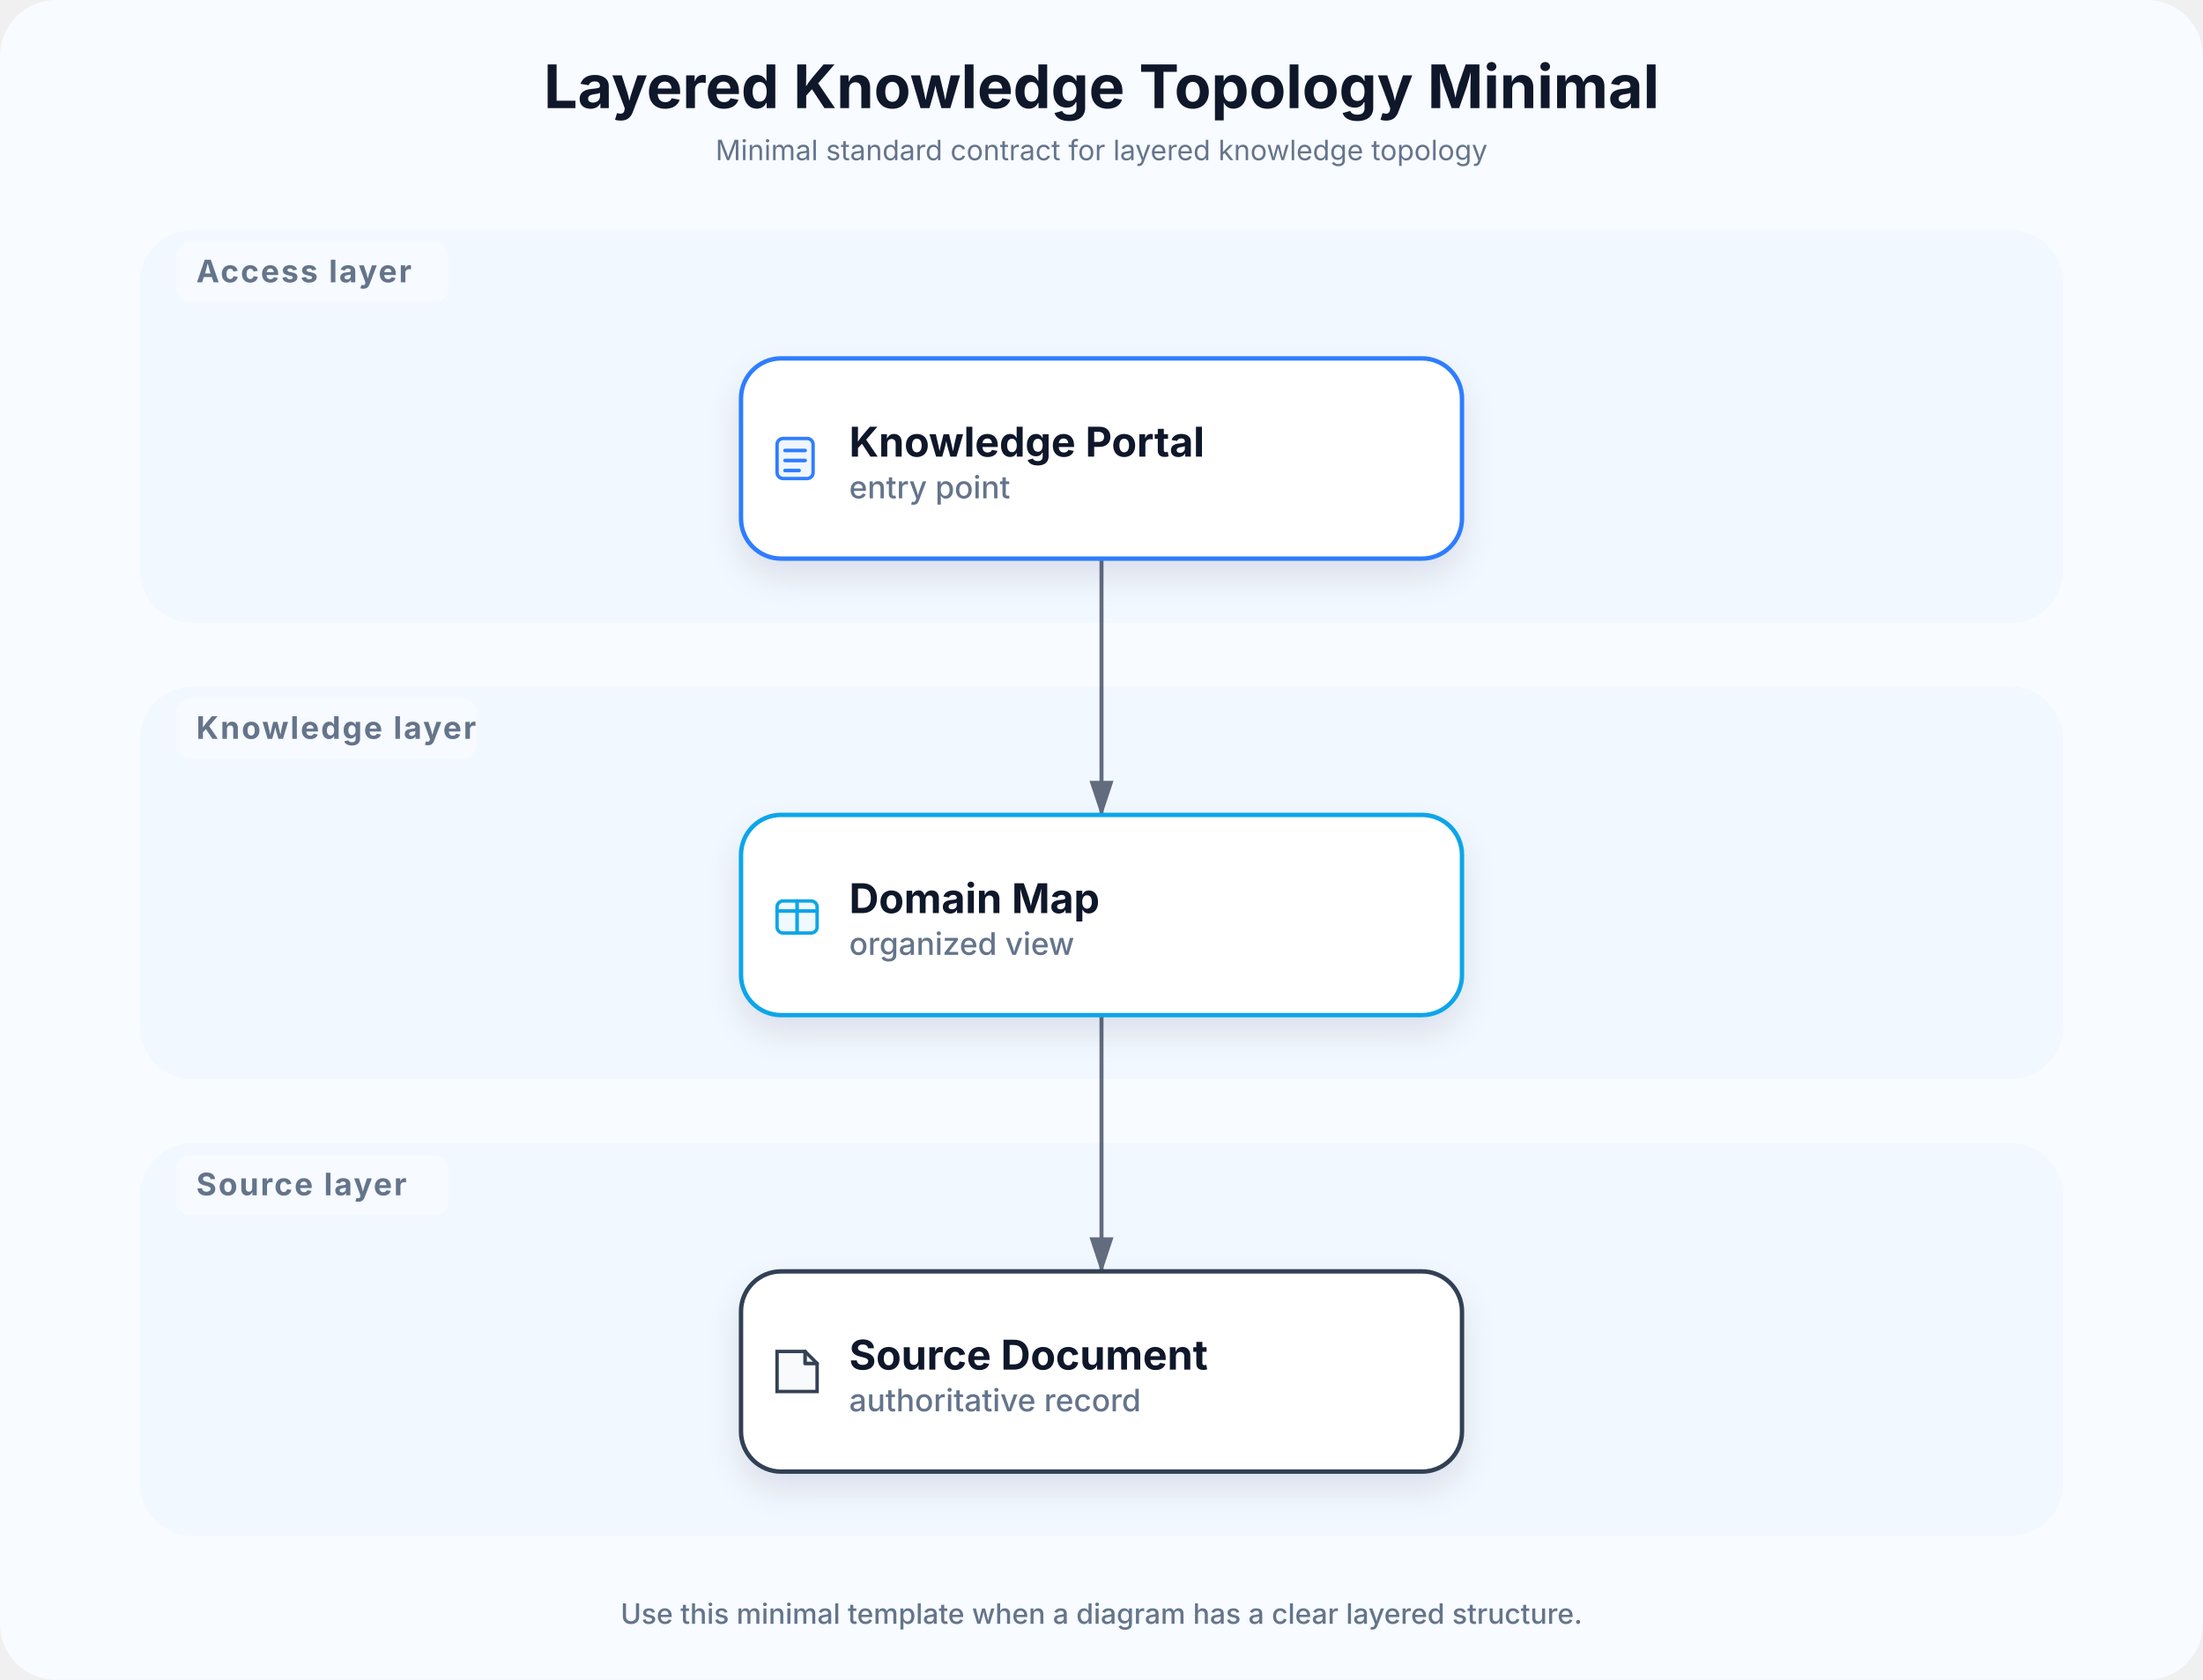
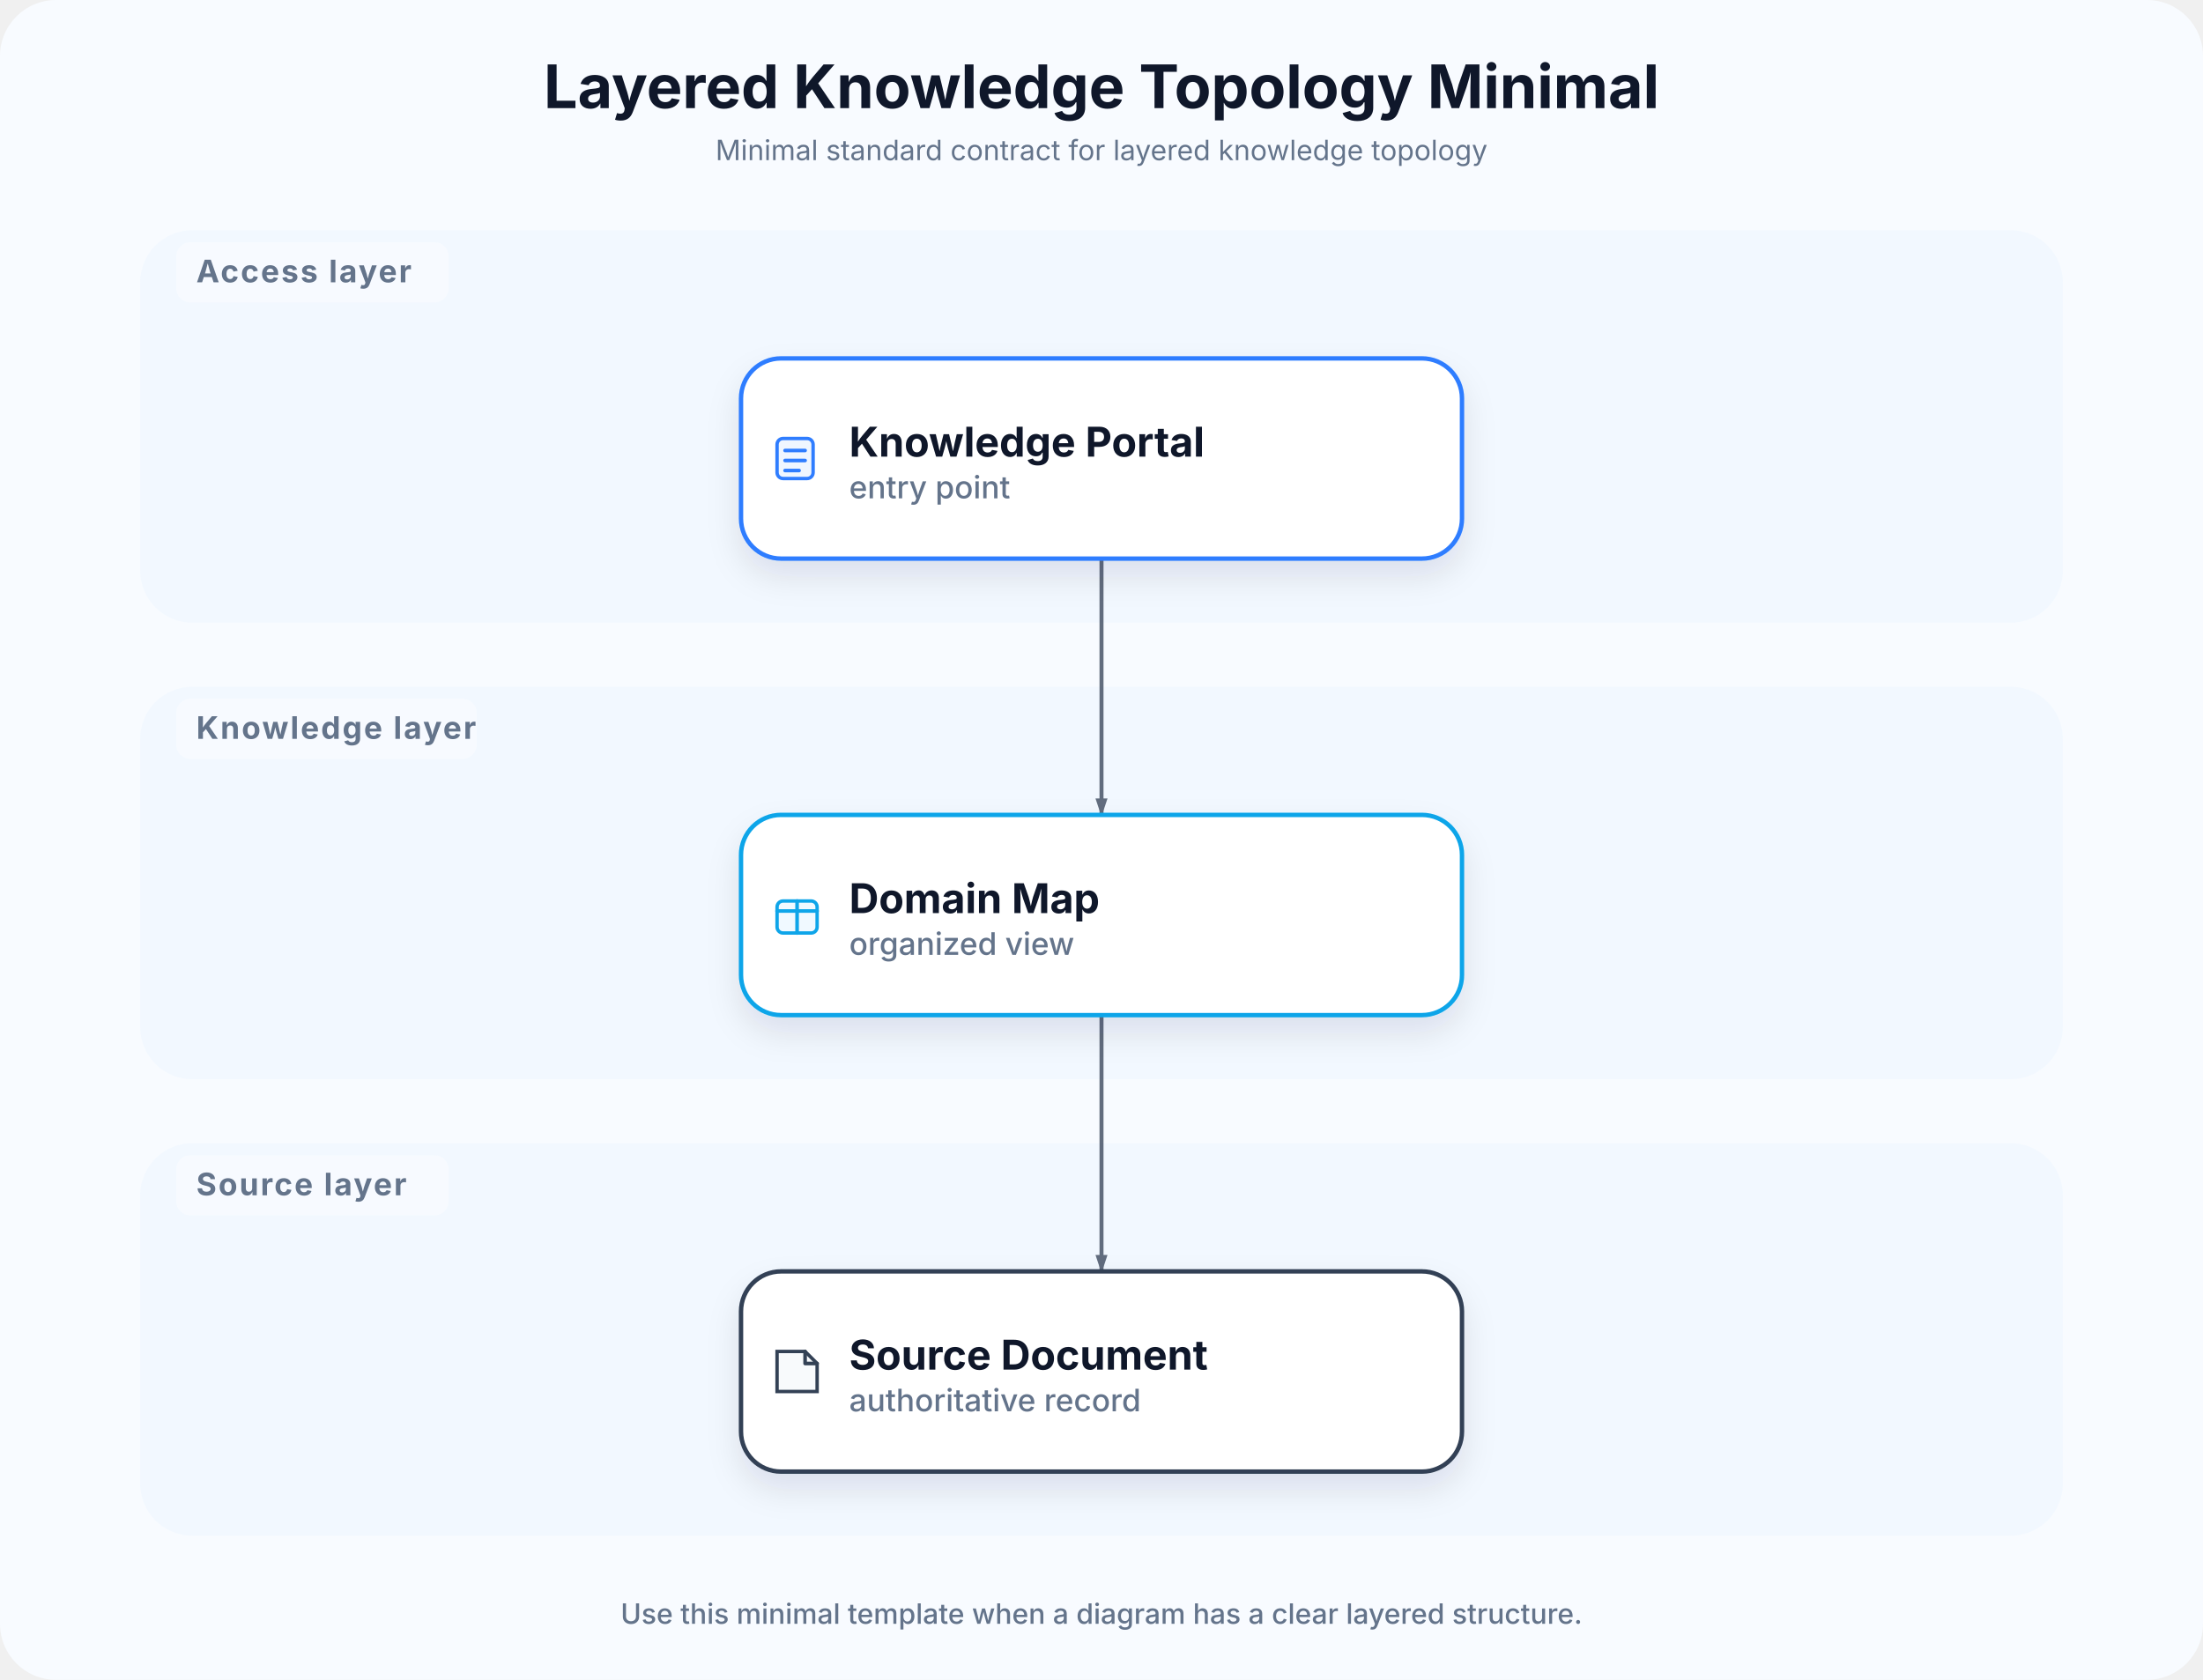
<svg xmlns="http://www.w3.org/2000/svg" width="1100" height="839" viewBox="0 0 1100 839" role="img" aria-label="Layered Knowledge Topology Minimal" data-style="modern-tech" data-diagram-type="layered_knowledge_topology">
  <defs>
    <filter id="shadow" x="-20%" y="-30%" width="140%" height="170%">
      <feDropShadow dx="0" dy="8" stdDeviation="8" flood-color="#0F172A" flood-opacity="0.1" />
    </filter>
-     <marker id="arrow" markerWidth="10" markerHeight="10" refX="8.5" refY="3" orient="auto" markerUnits="strokeWidth">
-       <path d="M0,0 L0,6 L9,3 z" fill="context-stroke" />
+     <marker id="arrow" markerWidth="9" markerHeight="9" refX="8.2" refY="3" orient="auto" markerUnits="userSpaceOnUse">
+       <path d="M0,0 L0,6 L9,3 z" fill="#334155" />
    </marker>
-     <marker id="arrow-fanout" markerWidth="10" markerHeight="10" refX="8.5" refY="3" orient="auto" markerUnits="strokeWidth">
-       <path d="M0,0 L0,6 L9,3 z" fill="context-stroke" />
+     <marker id="arrow-fanout" markerWidth="9" markerHeight="9" refX="8.2" refY="3" orient="auto" markerUnits="userSpaceOnUse">
+       <path d="M0,0 L0,6 L9,3 z" fill="#2563EB" />
    </marker>
-     <marker id="arrow-fanin" markerWidth="10" markerHeight="10" refX="8.5" refY="3" orient="auto" markerUnits="strokeWidth">
-       <path d="M0,0 L0,6 L9,3 z" fill="context-stroke" />
+     <marker id="arrow-fanin" markerWidth="9" markerHeight="9" refX="8.2" refY="3" orient="auto" markerUnits="userSpaceOnUse">
+       <path d="M0,0 L0,6 L9,3 z" fill="#16A34A" />
    </marker>
    <style>
-     [data-style="modern-tech"] .title{font:700 30px Inter,Segoe UI,Aptos,Arial,sans-serif;fill:#0F172A;letter-spacing:0;text-transform:none}
-     [data-style="modern-tech"] .subtitle{font:400 14px Inter,Segoe UI,Aptos,Arial,sans-serif;fill:#64748B}
-     [data-style="modern-tech"] .group-label{font:700 15.5px Inter,Segoe UI,Aptos,Arial,sans-serif;fill:#64748B;letter-spacing:.06em;text-transform:uppercase}
-     [data-style="modern-tech"] .card-title{font:700 18px Inter,Segoe UI,Aptos,Arial,sans-serif;fill:#0F172A}
-     [data-style="modern-tech"] .card-sub{font:500 13.5px Inter,Segoe UI,Aptos,Arial,sans-serif;fill:#64748B}
-     [data-style="modern-tech"] .edge{fill:none;stroke:#334155;stroke-width:2;stroke-linecap:round;stroke-linejoin:round;opacity:0.76}
-     [data-style="modern-tech"] .fanout{stroke:#2563EB;opacity:0.74}
-     [data-style="modern-tech"] .fanin{stroke:#16A34A;opacity:0.74}
-     [data-style="modern-tech"] .route-shared{marker-end:none}
-     [data-style="modern-tech"] .edge-dashed{stroke-dasharray:8 8;opacity:0.66}
-     [data-style="modern-tech"] .note{font:500 14px Inter,Segoe UI,Aptos,Arial,sans-serif;fill:#64748B}
-     [data-style="modern-tech"] .mono{font-family:Inter,Segoe UI,Aptos,Arial,sans-serif}
-     [data-style="modern-tech"] .table-header{font:700 15.5px Inter,Segoe UI,Aptos,Arial,sans-serif;fill:#0F172A;letter-spacing:.06em;text-transform:uppercase}
-     [data-style="modern-tech"] .table-cell{font:500 17px Inter,Segoe UI,Aptos,Arial,sans-serif;fill:#0F172A}
-     [data-style="modern-tech"] .table-cell-secondary{font:500 17px Inter,Segoe UI,Aptos,Arial,sans-serif;fill:#64748B}
-     [data-style="modern-tech"] .info-panel-title{font:700 15.5px Inter,Segoe UI,Aptos,Arial,sans-serif;fill:#0F172A;letter-spacing:.06em;text-transform:uppercase}
-     [data-style="modern-tech"] .info-panel-item{font:500 14px Inter,Segoe UI,Aptos,Arial,sans-serif;fill:#64748B}
-     [data-style="modern-tech"] .tree-level-label{font:700 15.5px Inter,Segoe UI,Aptos,Arial,sans-serif;fill:#64748B;letter-spacing:.06em;text-transform:uppercase}
-     [data-style="modern-tech"] .hub-label{font:700 15.5px Inter,Segoe UI,Aptos,Arial,sans-serif;fill:#64748B;letter-spacing:.06em;text-transform:uppercase}
-     [data-style="modern-tech"] .icon-line{fill:none;stroke-width:1.8;stroke-linecap:round;stroke-linejoin:round}
+     [data-style=modern-tech] .title{font:700 30px Inter,Segoe UI,Aptos,Arial,sans-serif;fill:#0F172A;letter-spacing:0;text-transform:none}
+     [data-style=modern-tech] .subtitle{font:400 14px Inter,Segoe UI,Aptos,Arial,sans-serif;fill:#64748B}
+     [data-style=modern-tech] .group-label{font:700 15.5px Inter,Segoe UI,Aptos,Arial,sans-serif;fill:#64748B;letter-spacing:.06em;text-transform:uppercase}
+     [data-style=modern-tech] .card-title{font:700 18px Inter,Segoe UI,Aptos,Arial,sans-serif;fill:#0F172A}
+     [data-style=modern-tech] .card-sub{font:500 13.5px Inter,Segoe UI,Aptos,Arial,sans-serif;fill:#64748B}
+     [data-style=modern-tech] .edge{fill:none;stroke:#334155;stroke-width:2;stroke-linecap:round;stroke-linejoin:round;opacity:0.76}
+     [data-style=modern-tech] .fanout{stroke:#2563EB;opacity:0.74}
+     [data-style=modern-tech] .fanin{stroke:#16A34A;opacity:0.74}
+     [data-style=modern-tech] .route-shared{marker-end:none}
+     [data-style=modern-tech] .edge-dashed{stroke-dasharray:8 8;opacity:0.66}
+     [data-style=modern-tech] .note{font:500 14px Inter,Segoe UI,Aptos,Arial,sans-serif;fill:#64748B}
+     [data-style=modern-tech] .mono{font-family:Inter,Segoe UI,Aptos,Arial,sans-serif}
+     [data-style=modern-tech] .table-header{font:700 15.5px Inter,Segoe UI,Aptos,Arial,sans-serif;fill:#0F172A;letter-spacing:.06em;text-transform:uppercase}
+     [data-style=modern-tech] .table-cell{font:500 17px Inter,Segoe UI,Aptos,Arial,sans-serif;fill:#0F172A}
+     [data-style=modern-tech] .table-cell-secondary{font:500 17px Inter,Segoe UI,Aptos,Arial,sans-serif;fill:#64748B}
+     [data-style=modern-tech] .info-panel-title{font:700 15.5px Inter,Segoe UI,Aptos,Arial,sans-serif;fill:#0F172A;letter-spacing:.06em;text-transform:uppercase}
+     [data-style=modern-tech] .info-panel-item{font:500 14px Inter,Segoe UI,Aptos,Arial,sans-serif;fill:#64748B}
+     [data-style=modern-tech] .tree-level-label{font:700 15.5px Inter,Segoe UI,Aptos,Arial,sans-serif;fill:#64748B;letter-spacing:.06em;text-transform:uppercase}
+     [data-style=modern-tech] .hub-label{font:700 15.5px Inter,Segoe UI,Aptos,Arial,sans-serif;fill:#64748B;letter-spacing:.06em;text-transform:uppercase}
+     [data-style=modern-tech] .icon-line{fill:none;stroke-width:1.8;stroke-linecap:round;stroke-linejoin:round}
  </style>
  </defs>
  <rect x="0" y="0" width="1100" height="839" rx="28" fill="#F8FBFF" />
  <text x="550.0" y="54" text-anchor="middle" class="title">Layered Knowledge Topology Minimal</text>
  <text x="550.0" y="80.0" text-anchor="middle" class="subtitle">Minimal standard contract for layered knowledge topology</text>
  <rect x="70" y="115" width="960" height="196" class="group-panel" rx="26" fill="#EEF6FF" fill-opacity="0.58" />
  <rect x="70" y="343" width="960" height="196" class="group-panel" rx="26" fill="#EEF6FF" fill-opacity="0.58" />
  <rect x="70" y="571" width="960" height="196" class="group-panel" rx="26" fill="#EEF6FF" fill-opacity="0.58" />
-   <path d="M 550.0 279 L 550.0 407" class="edge direct-link" marker-end="url(#arrow)" data-from="portal" data-to="map" data-source-id="portal" data-target-id="map" />
-   <path d="M 550.0 507 L 550.0 635" class="edge direct-link" marker-end="url(#arrow)" data-from="map" data-to="source_doc" data-source-id="map" data-target-id="source_doc" />
+   <path d="M 550.0 279 L 550.0 407" class="edge direct-link" fill="none" marker-end="url(#arrow)" data-from="portal" data-to="map" data-source-id="portal" data-target-id="map" />
+   <path d="M 550.0 507 L 550.0 635" class="edge direct-link" fill="none" marker-end="url(#arrow)" data-from="map" data-to="source_doc" data-source-id="map" data-target-id="source_doc" />
  <g class="group-label-wrap">
    <rect x="88" y="121" width="136.0" height="30" rx="7" fill="#F8FBFF" fill-opacity="0.78" />
    <text x="98" y="141" class="group-label">Access layer</text>
  </g>
  <g class="group-label-wrap">
    <rect x="88" y="349" width="150.0" height="30" rx="7" fill="#F8FBFF" fill-opacity="0.78" />
    <text x="98" y="369" class="group-label">Knowledge layer</text>
  </g>
  <g class="group-label-wrap">
    <rect x="88" y="577" width="136.0" height="30" rx="7" fill="#F8FBFF" fill-opacity="0.78" />
    <text x="98" y="597" class="group-label">Source layer</text>
  </g>
  <g id="node-portal" class="card node-card">
    <rect x="370.0" y="179" width="360" height="100" rx="20" fill="#FFFFFF" stroke="#2F7DFF" stroke-width="2.2" filter="url(#shadow)" />
    <rect x="388.0" y="219.0" width="18" height="20" rx="3" fill="#EFF6FF" stroke="#2F7DFF" stroke-width="1.7" />
    <path d="M392.0,225.0 H402.0 M392.0,230.0 H402.0 M392.0,235.0 H399.0" class="icon-line" stroke="#2F7DFF" />
    <text x="424.0" y="228.06" text-anchor="start" class="card-title" style="font-size:20.5px">Knowledge Portal</text>
    <text x="424.0" y="248.89" text-anchor="start" class="card-sub" style="font-size:15.5px">entry point</text>
  </g>
  <g id="node-map" class="card node-card">
    <rect x="370.0" y="407" width="360" height="100" rx="20" fill="#FFFFFF" stroke="#0EA5E9" stroke-width="2.2" filter="url(#shadow)" />
    <rect x="388.0" y="450.0" width="20" height="16" rx="3" fill="#F0F9FF" stroke="#0EA5E9" stroke-width="1.7" />
    <path d="M388.0,455.0 H408.0 M398.0,450.0 V466.0" class="icon-line" stroke="#0EA5E9" />
    <text x="424.0" y="456.06" text-anchor="start" class="card-title" style="font-size:20.5px">Domain Map</text>
    <text x="424.0" y="476.89" text-anchor="start" class="card-sub" style="font-size:15.5px">organized view</text>
  </g>
  <g id="node-source_doc" class="card node-card">
    <rect x="370.0" y="635" width="360" height="100" rx="20" fill="#FFFFFF" stroke="#334155" stroke-width="2.2" filter="url(#shadow)" />
    <path d="M388.0,675.0 H402.0 L408.0,681.0 V695.0 H388.0 Z" fill="#F8FAFC" stroke="#334155" stroke-width="1.7" />
    <path d="M402.0,675.0 V681.0 H408.0" class="icon-line" stroke="#334155" />
    <text x="424.0" y="684.06" text-anchor="start" class="card-title" style="font-size:20.5px">Source Document</text>
    <text x="424.0" y="704.89" text-anchor="start" class="card-sub" style="font-size:15.5px">authoritative record</text>
  </g>
  <text x="550.0" y="811" text-anchor="middle" class="note">Use this minimal template when a diagram has a clear layered structure.</text>
</svg>
